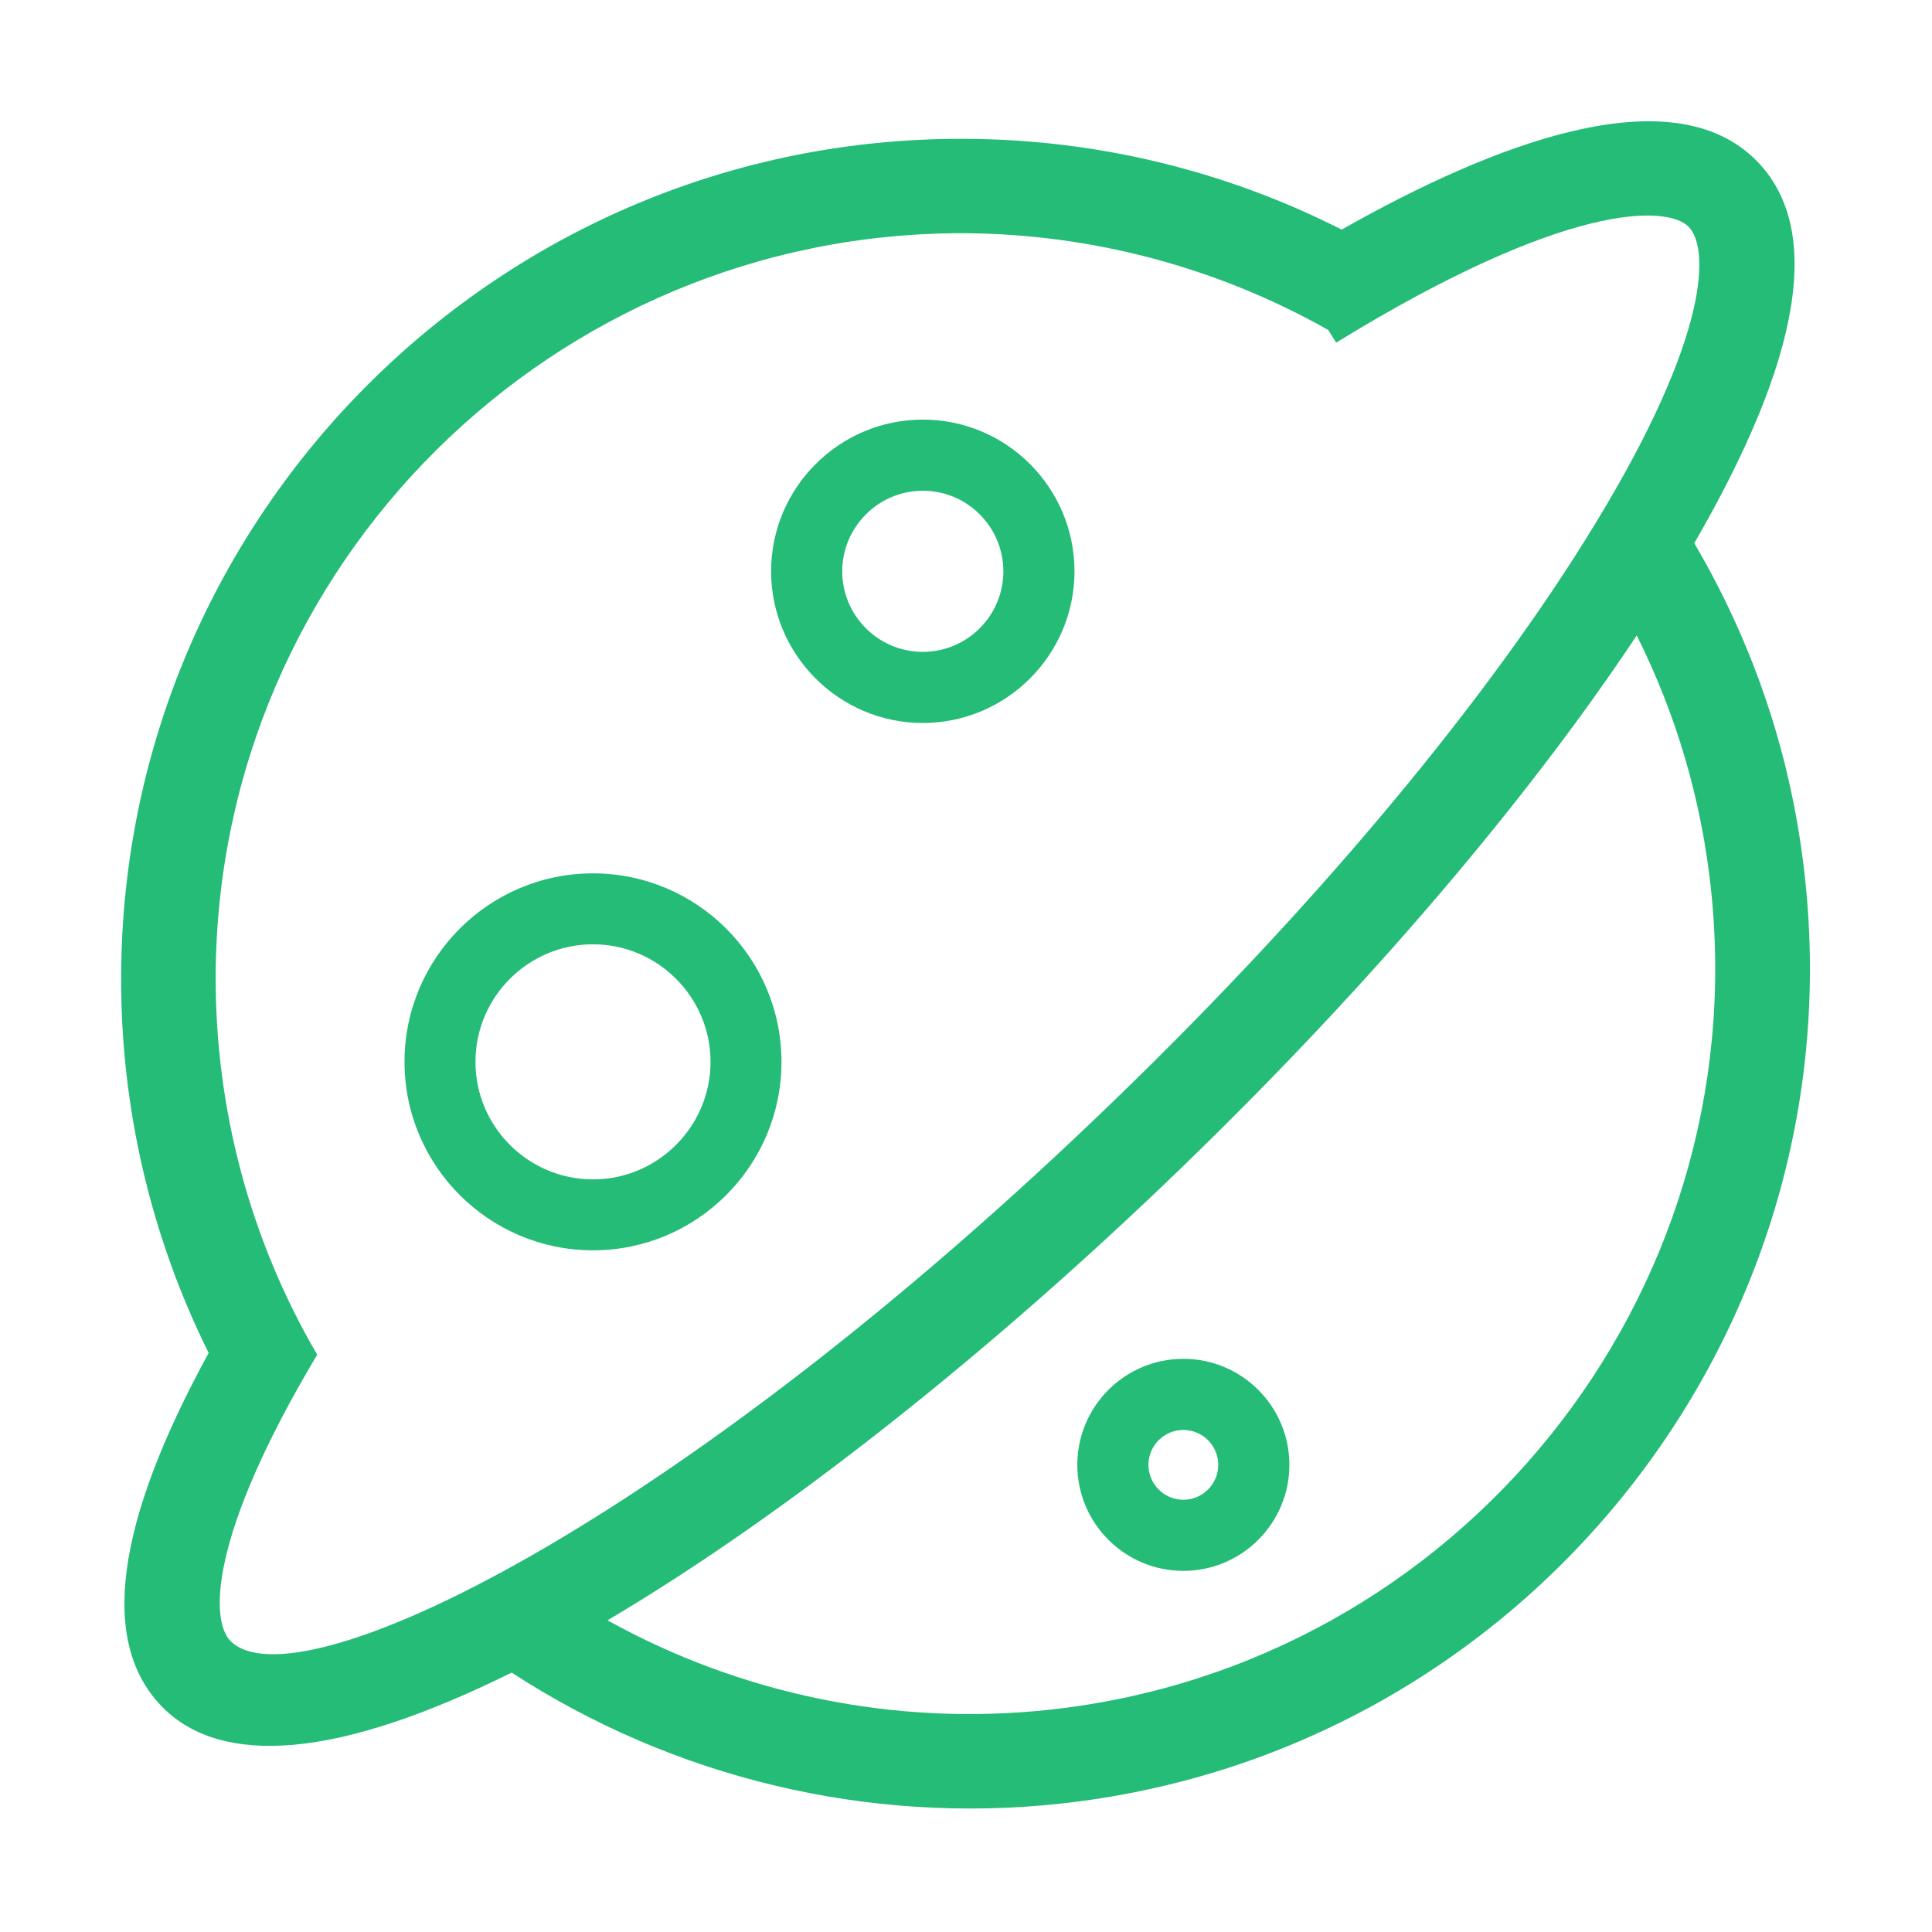
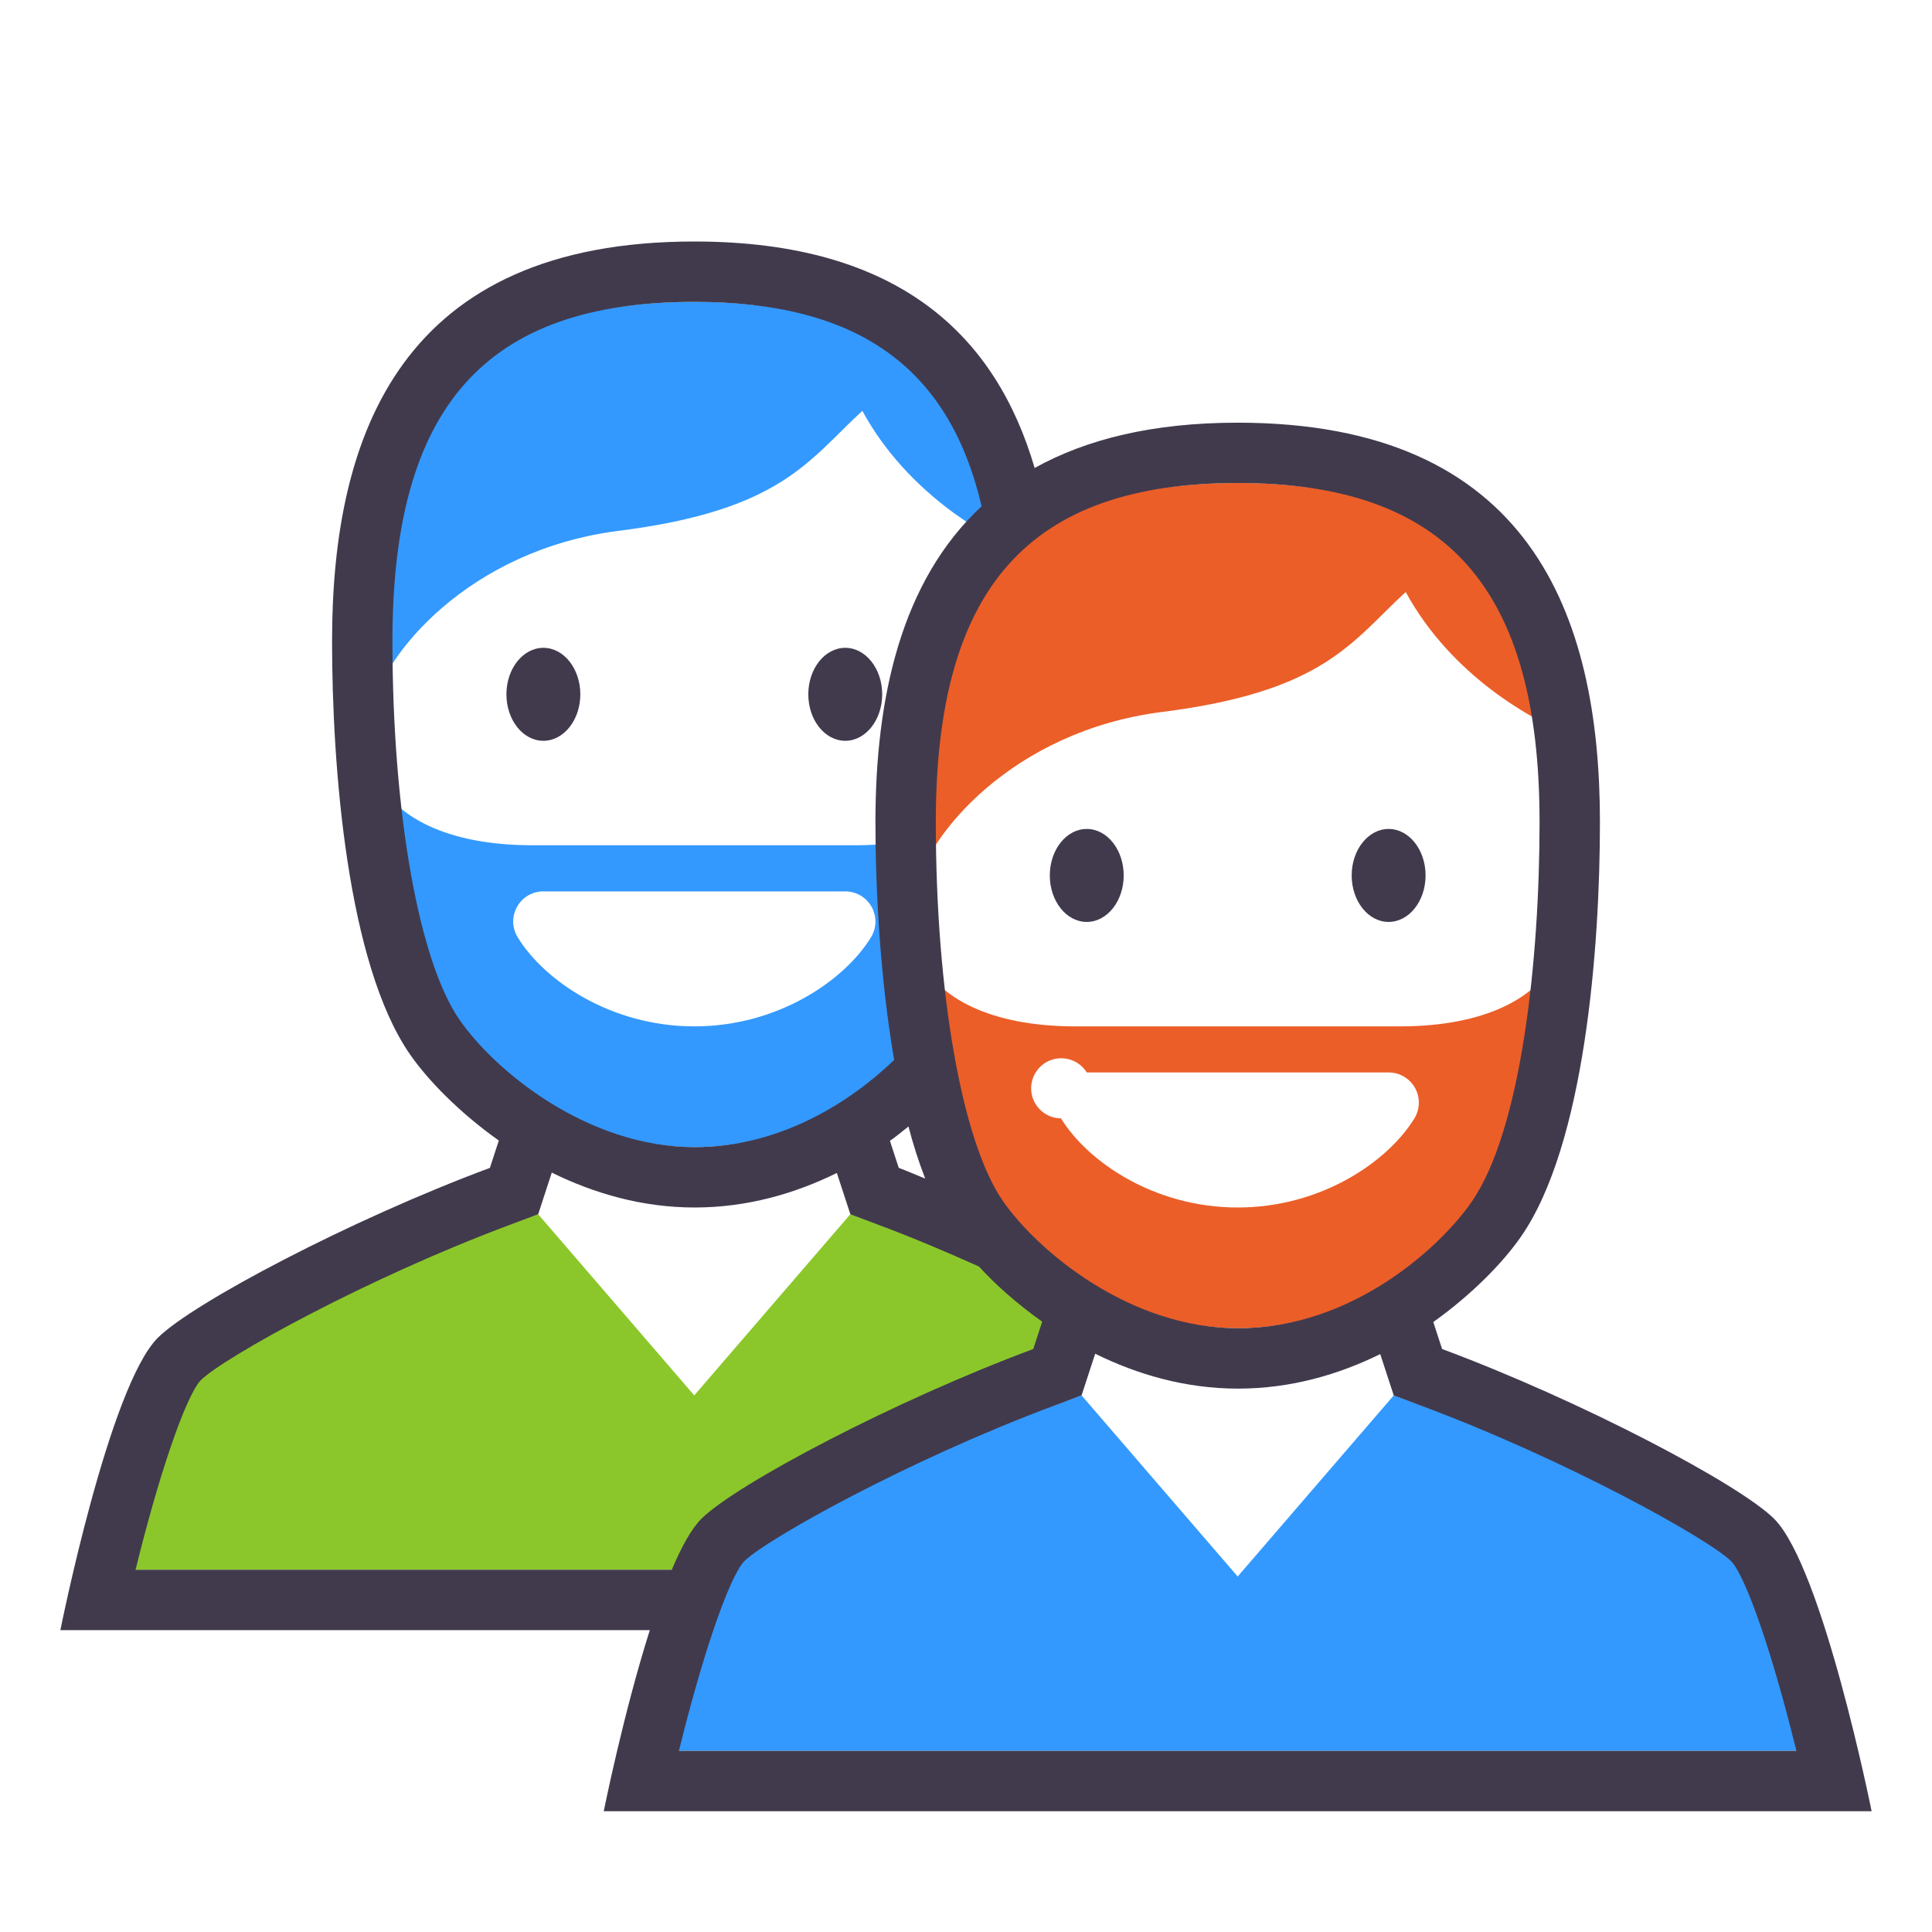
- <svg xmlns="http://www.w3.org/2000/svg" t="1636589893478" class="icon" viewBox="0 0 1024 1024" version="1.1" p-id="5341" width="200" height="200">
+ <svg xmlns="http://www.w3.org/2000/svg" t="1637394589967" class="icon" viewBox="0 0 1024 1024" version="1.1" p-id="11372" width="16" height="16">
  <defs>
    <style type="text/css" />
  </defs>
-   <path d="M956.7 465.5C949.9 402 930 342.4 898 287.9c57.1-98.6 68.3-166.8 33.1-202.6-44.8-45.6-139.1-9.4-220 36.4C649.5 90.4 581 73.8 511.3 73.6c-245.7-1.2-446.1 198-447.1 443.6-0.3 69.6 15.7 138.1 46.4 199.9C61 807.7 52.6 870.7 86 904.7c16.2 16.5 39.9 22.6 69.2 20.1 32.6-2.8 72.2-16.6 116-38.3 85.7 55.8 188.5 80.5 290.5 69.5 244.1-26.3 421.4-246.3 395-490.5zM122.1 869.7c-10.3-10.5-12.2-54.1 45.8-151.3l0.3-0.2c0-0.1-0.1-0.1-0.1-0.2v-0.1l-0.1-0.1c-35.4-60.6-53.9-129.9-53.7-200.5 0.9-217.9 178.9-394.4 396.8-393.7 67.9 0.4 134.3 18.2 192.9 51.3l4.2 6.7c121.9-74.9 175.5-72.9 186.8-61.4 10.7 10.8 12.2 56.3-49.8 157.9-56 91.9-145.6 199.5-252.2 302.8-235.8 228.8-436.4 323.9-470.9 288.8z m434.1 36.5c-81.3 8.8-163.2-8-234.2-47.4 96.3-57 206.2-144.8 306.3-241.9 97.3-94.3 180.9-192.4 239.2-280.1 20.9 41.8 34.2 86.7 39.3 134 23.4 216.7-133.9 412-350.6 435.4z" fill="#24BC77" p-id="5342" />
-   <path d="M314.3 462.9c-55.1 0-99.9 44.8-99.9 99.9s44.8 99.9 99.9 99.9 99.9-44.8 99.9-99.9-44.8-99.9-99.9-99.9z m0 162.2c-34.3 0-62.3-27.9-62.3-62.3s28-62.3 62.3-62.3 62.3 28 62.3 62.3-28 62.3-62.3 62.3zM489.1 222.4c-44.3 0-80.4 36.1-80.4 80.4s36.1 80.4 80.4 80.4 80.4-36.1 80.4-80.4-36-80.4-80.4-80.4z m0 123.1c-23.6 0-42.7-19.2-42.7-42.7s19.2-42.7 42.7-42.7c23.6 0 42.7 19.2 42.7 42.7s-19.1 42.7-42.7 42.7zM627.2 720.2c-31 0-56.2 25.2-56.2 56.2 0 31 25.2 56.2 56.2 56.2s56.2-25.2 56.2-56.2c0-31-25.2-56.2-56.2-56.2z m0 74.7c-10.2 0-18.5-8.3-18.5-18.5s8.3-18.5 18.5-18.5 18.5 8.3 18.5 18.5-8.3 18.5-18.5 18.5z" fill="#24BC77" p-id="5343" />
+   <path d="M71.872 832c1.984-11.168 15.328-102.784 28.8-116.256 13.632-13.632 120.096-48.8 184.576-72.16l82.72 96 82.72-96a2793.664 2793.664 0 0 1 125.184 48.224s-8 38.464-15.904 40.128c-64 13.472-185.92 88.896-183.904 100.064H71.872z" fill="#8BC72A" p-id="11373" data-spm-anchor-id="a313x.7781069.0.i22" class="selected" />
+   <path d="M454.016 448H282.016c-45.632 0-72.768-15.552-82.08-35.168 5.216 51.264 16.192 103.456 35.84 129.088 15.296 20.096 67.936 66.08 132.416 66.08 57.664 0 104.992-36.384 125.184-58.144a696.032 696.032 0 0 1-9.216-104.736c-9.024 1.696-18.88 2.88-30.144 2.88z m7.648 48.768C447.712 519.52 412.48 544 368 544s-79.712-24.48-93.632-47.232a15.968 15.968 0 0 1 13.632-24.32h160a16 16 0 0 1 13.664 24.32zM328 281.344c86.016-10.88 100.416-37.248 129.056-63.584 24.48 44.96 67.264 66.912 79.392 72.448C526.144 223.648 488.448 160 368 160c-150.656 0-172 99.68-172 179.936 0 11.264 0.448 23.68 1.088 36.416 5.504-28.768 51.072-84.928 130.912-95.008zM359.872 928c1.984-11.168 15.328-102.784 28.8-116.256 13.632-13.632 120.096-48.8 184.576-72.16l82.752 96 82.72-96c64.512 23.328 165.344 61.792 179.008 75.392 13.472 13.504 32.352 101.856 34.368 113.024H359.872z" fill="#3399FF" p-id="11374" data-spm-anchor-id="a313x.7781069.0.i18" class="" />
+   <path d="M616 377.344c86.016-10.88 100.416-37.248 129.056-63.584 24.48 44.96 67.296 66.912 79.392 72.448C814.144 319.648 776.48 256 656 256c-150.656 0-172 99.68-172 179.936 0 11.264 0.448 23.68 1.088 36.448 5.504-28.8 51.072-84.96 130.912-95.04zM742.016 544h-172c-45.632 0-72.768-15.552-82.08-35.2 5.216 51.296 16.192 103.456 35.84 129.088 15.296 20.128 67.904 66.112 132.416 66.112 64.608 0 116.448-45.76 131.456-65.376 20.544-26.88 31.456-79.2 36.576-130.08-9.152 19.744-36.384 35.456-82.208 35.456z m7.648 48.768C735.712 615.52 700.48 640 656 640s-79.712-24.48-93.632-47.232a15.936 15.936 0 1 1 13.632-24.352h160a16 16 0 0 1 13.664 24.352z" fill="#EB5E28" p-id="11375" data-spm-anchor-id="a313x.7781069.0.i21" class="selected" />
+   <path d="M736 488.64c10.816 0 19.584-11.04 19.584-24.64s-8.768-24.64-19.584-24.64-19.584 11.04-19.584 24.64 8.768 24.64 19.584 24.64zM992 960s-25.92-129.216-51.648-154.976c-18.304-18.304-102.08-62.528-176-90.016l-4.672-14.304c20.864-14.912 37.056-31.712 46.4-45.152 33.888-48.64 41.92-153.088 41.92-219.776 0-110.528-37.408-211.744-192-211.744-45.376 0-80.416 8.896-107.616 24C528.16 179.008 477.632 128 368 128c-154.624 0-192 101.248-192 211.744 0 66.688 8 171.2 41.376 219.2 9.44 13.568 25.856 30.528 47.008 45.568l-4.736 14.496c-73.92 27.488-157.6 71.712-175.968 90.016C57.824 734.784 32 864 32 864h312.416c-14.112 44.48-24.416 96-24.416 96h672z m-74.272-132.352c8.16 8.928 22.528 51.712 34.368 100.352H359.872c11.84-48.64 26.24-91.392 34.464-100.384 12-11.968 88-54.176 164.48-82.624l14.432-5.408 7.232-22.08c22.176 10.944 47.744 18.496 75.712 18.496 27.936 0 53.344-7.456 75.36-18.304l7.168 21.92 14.464 5.408c76.608 28.48 152.544 70.624 164.544 82.624zM656 256c110.656 0 160 55.424 160 179.744 0 72.32-9.504 163.232-36.16 201.504-16.064 23.136-62.496 66.752-123.648 66.752-56.96 0-105.696-40.288-124.576-67.36-21.632-31.136-35.616-109.952-35.616-200.864C496 311.424 545.344 256 656 256zM243.648 540.64c-21.664-31.136-35.648-109.952-35.648-200.896C208 215.424 257.344 160 368 160c86.4 0 134.944 34.368 152.288 108.32C477.376 308.16 464 370.24 464 435.744c0 36 2.496 82.88 9.92 126.048-22.752 21.952-60.128 46.208-105.728 46.208-56.96 0-105.696-40.288-124.544-67.36z m246.72 84.032c-4.672-1.856-9.376-3.968-14.016-5.696l-4.672-14.304c3.488-2.464 6.624-5.056 9.824-7.616 2.56 9.824 5.536 19.008 8.864 27.616zM71.872 832c11.84-48.64 26.24-91.392 34.464-100.384 12-11.968 88-54.176 164.448-82.624l14.464-5.408 7.2-22.08c22.208 10.944 47.776 18.496 75.744 18.496 27.936 0 53.344-7.456 75.36-18.304l7.168 21.92 14.464 5.408c18.368 6.848 36.32 14.464 53.664 22.24 8.896 9.728 20.224 19.776 33.536 29.248l-4.736 14.496c-73.92 27.488-157.568 71.712-175.936 90.016-5.312 5.28-10.592 15.008-15.648 26.976H71.872zM288 343.36c-10.816 0-19.584 11.04-19.584 24.64s8.768 24.64 19.584 24.64 19.584-11.04 19.584-24.64-8.768-24.64-19.584-24.64z m160 49.28c10.816 0 19.584-11.04 19.584-24.64s-8.768-24.64-19.584-24.64-19.584 11.04-19.584 24.64 8.768 24.64 19.584 24.64z m128 96c10.816 0 19.584-11.04 19.584-24.64s-8.768-24.64-19.584-24.64-19.584 11.04-19.584 24.64 8.768 24.64 19.584 24.64z" fill="#413A4D" p-id="11376" />
</svg>
